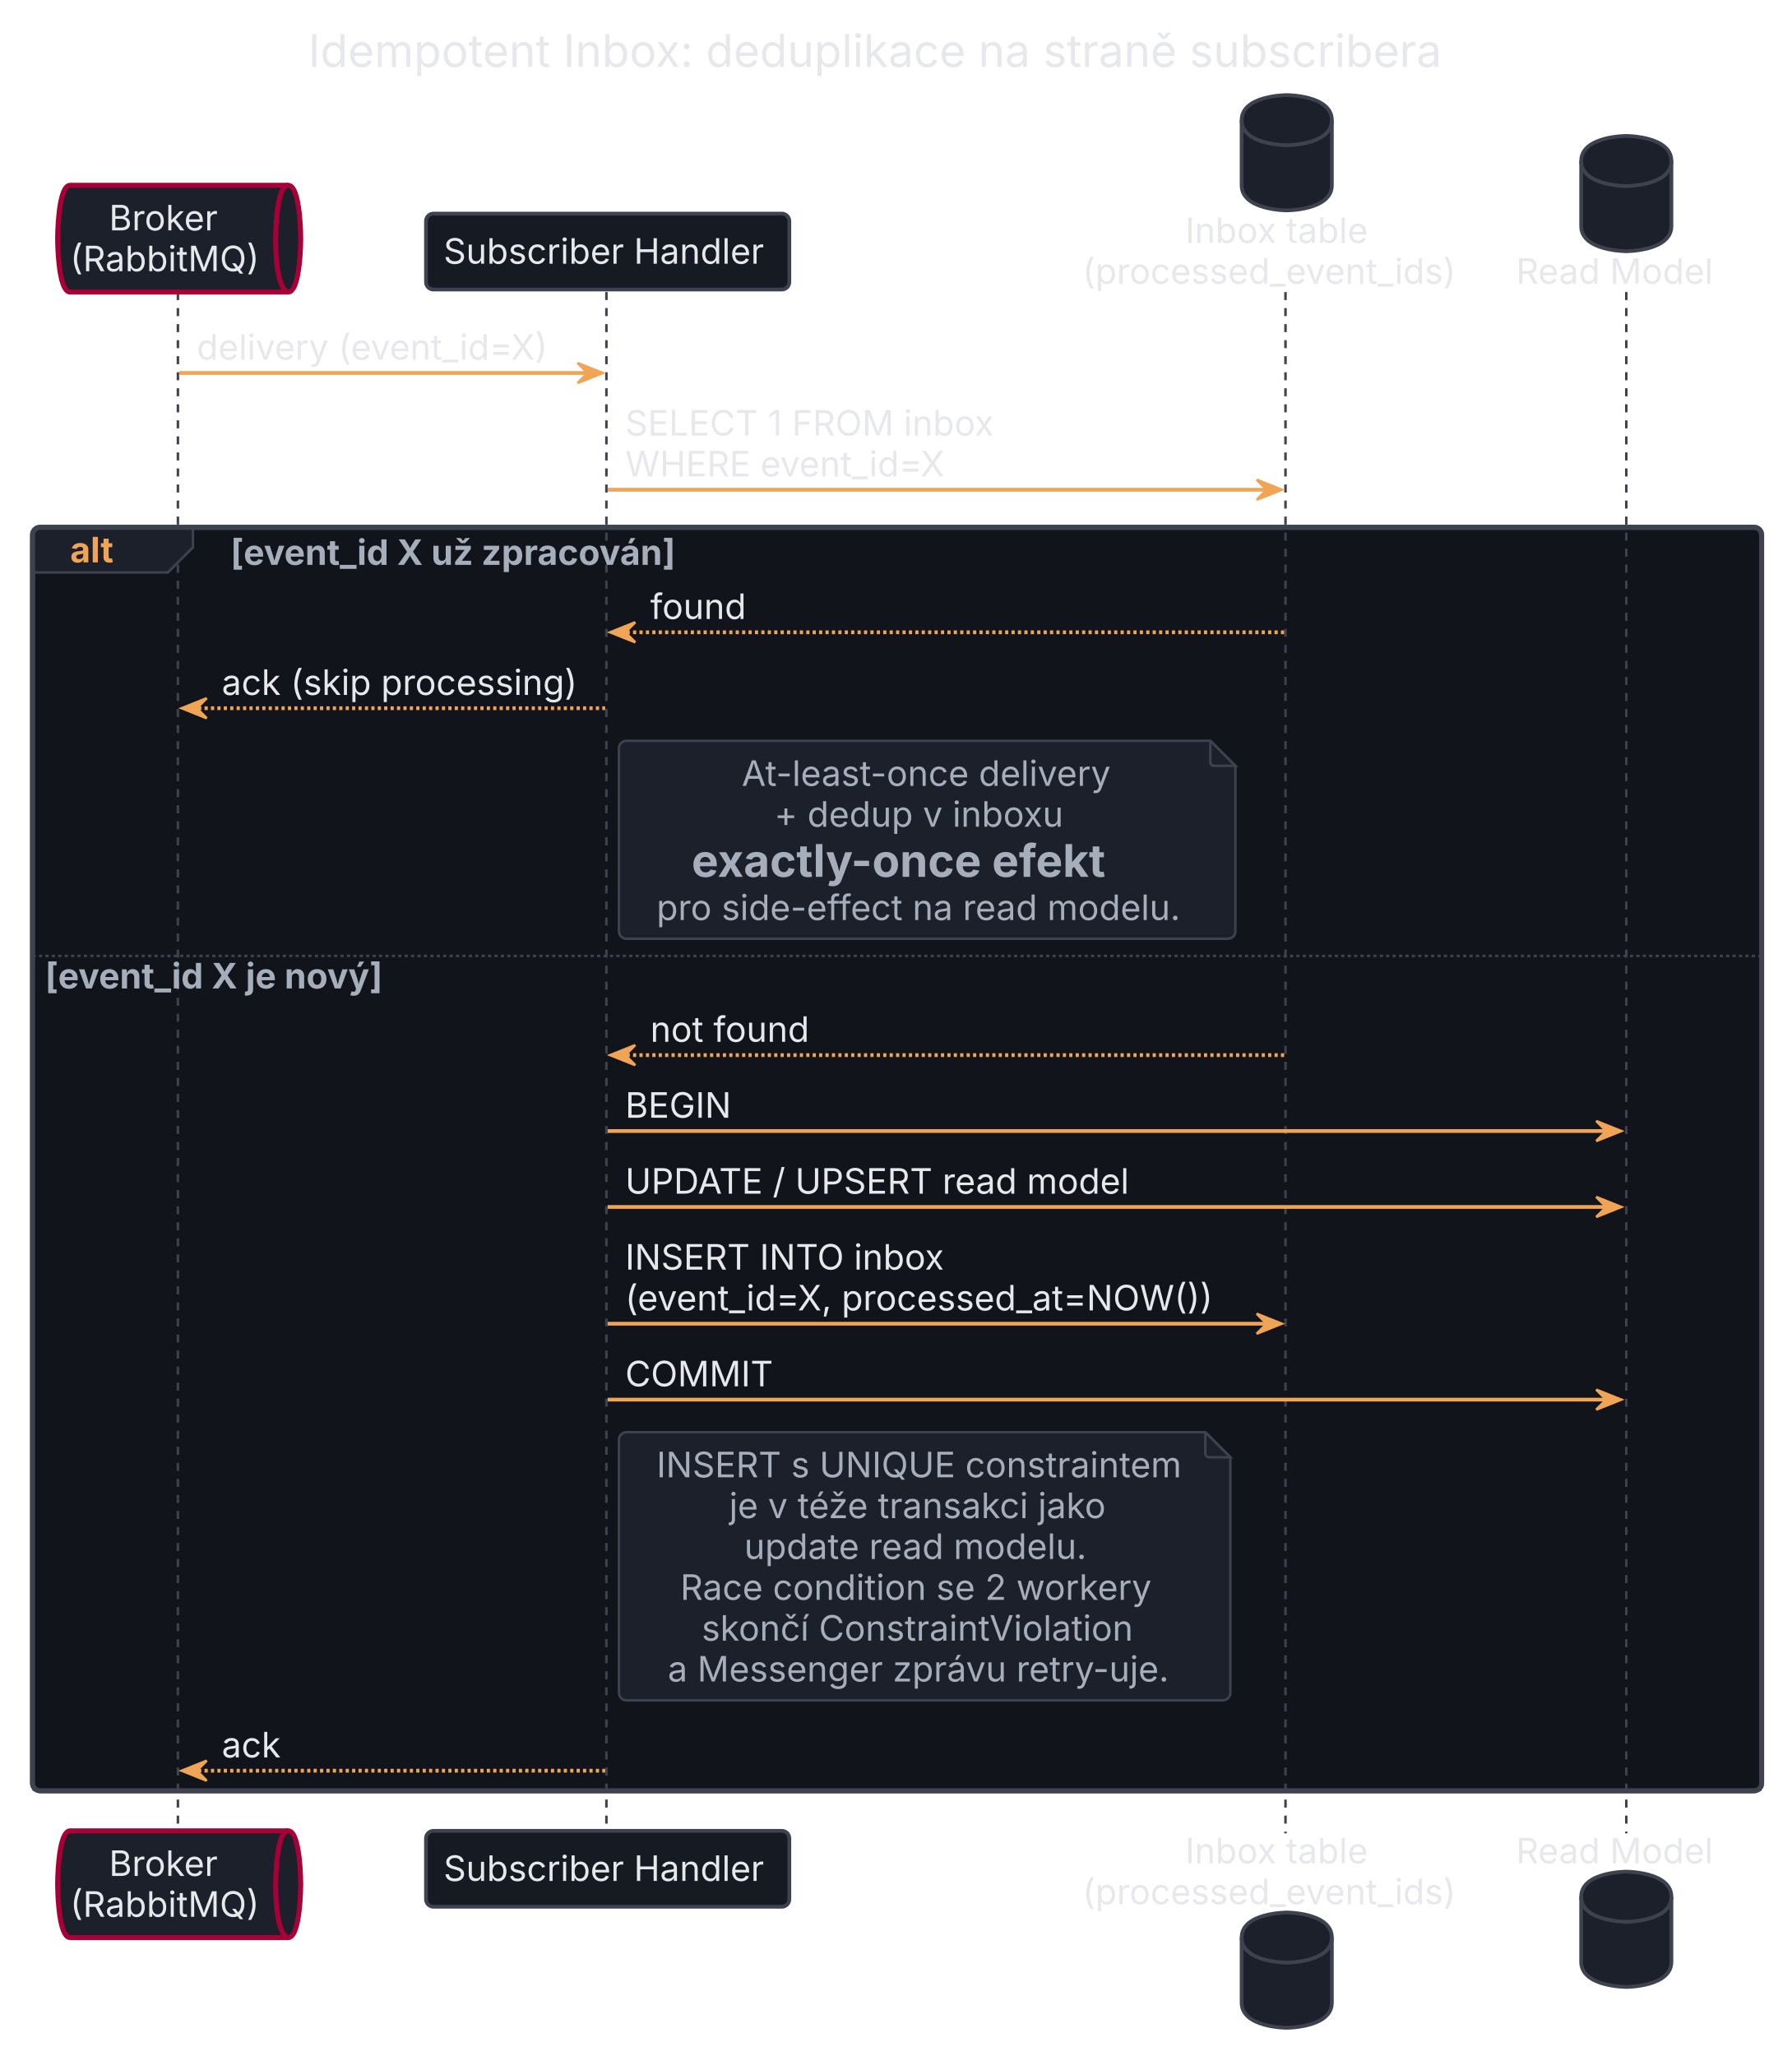
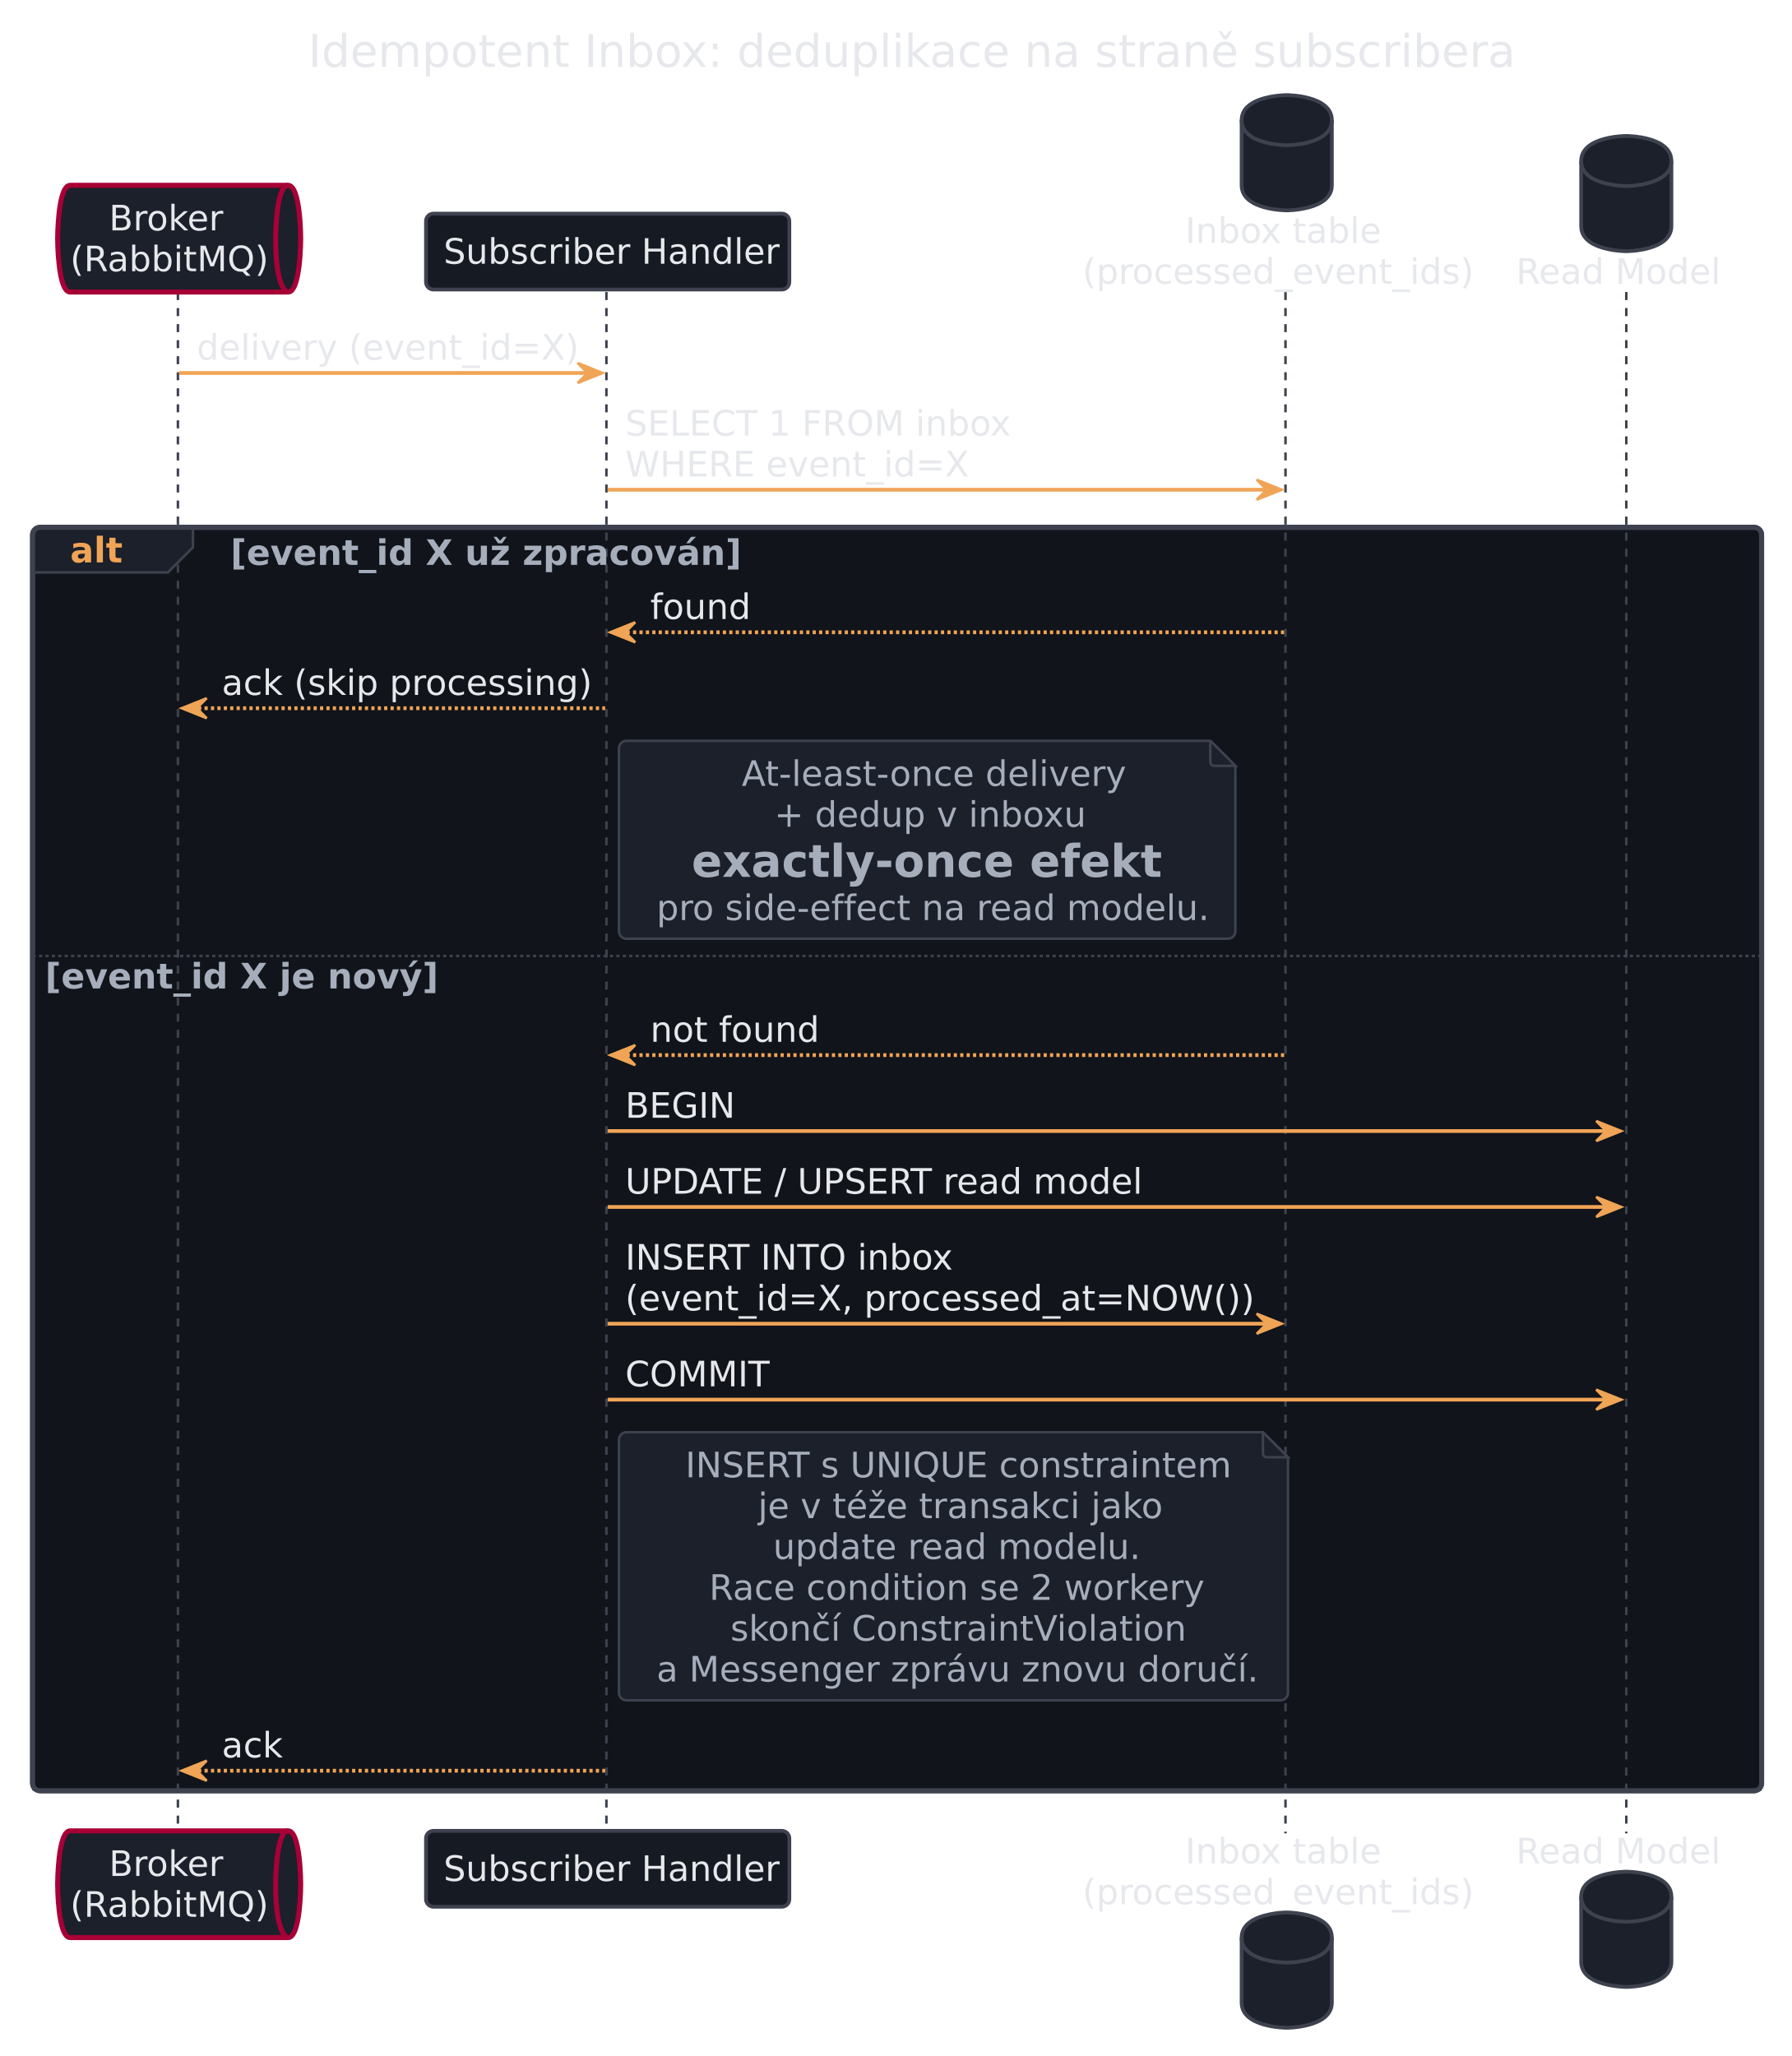
<svg xmlns="http://www.w3.org/2000/svg" contentScriptType="application/ecmascript" contentStyleType="text/css" height="1282.812px" preserveAspectRatio="none" style="width:1117px;height:1282px;background:#11141A;" version="1.1" viewBox="0 0 1117 1282" width="1117.188px" zoomAndPan="magnify">
  <defs />
  <g>
-     <text fill="#E6E8EC" font-family="Inter, ui-sans-serif, system-ui, -apple-system, sans-serif" font-size="28.125" lengthAdjust="spacingAndGlyphs" textLength="734.375" x="192.188" y="41.731">Idempotent Inbox: deduplikace na straně subscribera</text>
+     <text fill="#E6E8EC" font-family="DejaVu Sans" font-size="28.125" lengthAdjust="spacingAndGlyphs" textLength="734.375" x="192.188" y="41.731">Idempotent Inbox: deduplikace na straně subscribera</text>
    <rect fill="#11141A" height="787.793" rx="4.688" ry="4.688" style="stroke: #3D424E; stroke-width: 3.125;" width="1078.125" x="20.312" y="328.809" />
    <rect fill="#11141A" height="522.119" style="stroke: none; stroke-width: 1.562;" width="1078.125" x="20.312" y="594.482" />
    <line style="stroke: #3D424E; stroke-width: 1.562; stroke-dasharray: 5.0,5.0;" x1="110.938" x2="110.938" y1="182.105" y2="1143.164" />
    <line style="stroke: #3D424E; stroke-width: 1.562; stroke-dasharray: 5.0,5.0;" x1="378.125" x2="378.125" y1="182.105" y2="1143.164" />
    <line style="stroke: #3D424E; stroke-width: 1.562; stroke-dasharray: 5.0,5.0;" x1="801.562" x2="801.562" y1="182.105" y2="1143.164" />
    <line style="stroke: #3D424E; stroke-width: 1.562; stroke-dasharray: 5.0,5.0;" x1="1014.062" x2="1014.062" y1="182.105" y2="1143.164" />
    <path d="M43.75,115.552 L179.688,115.552 C187.5,115.552 187.5,148.828 187.5,148.828 C187.5,148.828 187.5,182.105 179.688,182.105 L43.75,182.105 C35.938,182.105 35.938,148.828 35.938,148.828 C35.938,148.828 35.938,115.552 43.75,115.552 " fill="#1B202A" style="stroke: #A80036; stroke-width: 3.125;" />
    <path d="M179.688,115.552 C171.875,115.552 171.875,148.828 171.875,148.828 C171.875,182.105 179.688,182.105 179.688,182.105 " fill="none" style="stroke: #A80036; stroke-width: 3.125;" />
-     <text fill="#E6E8EC" font-family="Inter, ui-sans-serif, system-ui, -apple-system, sans-serif" font-size="21.875" lengthAdjust="spacingAndGlyphs" textLength="71.875" x="67.969" y="143.669">Broker</text>
-     <text fill="#E6E8EC" font-family="Inter, ui-sans-serif, system-ui, -apple-system, sans-serif" font-size="21.875" lengthAdjust="spacingAndGlyphs" textLength="120.312" x="43.75" y="169.133">(RabbitMQ)</text>
+     <text fill="#E6E8EC" font-family="DejaVu Sans" font-size="21.875" lengthAdjust="spacingAndGlyphs" textLength="71.875" x="67.969" y="143.669">Broker</text>
+     <text fill="#E6E8EC" font-family="DejaVu Sans" font-size="21.875" lengthAdjust="spacingAndGlyphs" textLength="120.312" x="43.75" y="169.133">(RabbitMQ)</text>
    <path d="M43.75,1141.602 L179.688,1141.602 C187.5,1141.602 187.5,1174.878 187.5,1174.878 C187.5,1174.878 187.5,1208.154 179.688,1208.154 L43.75,1208.154 C35.938,1208.154 35.938,1174.878 35.938,1174.878 C35.938,1174.878 35.938,1141.602 43.75,1141.602 " fill="#1B202A" style="stroke: #A80036; stroke-width: 3.125;" />
    <path d="M179.688,1141.602 C171.875,1141.602 171.875,1174.878 171.875,1174.878 C171.875,1208.154 179.688,1208.154 179.688,1208.154 " fill="none" style="stroke: #A80036; stroke-width: 3.125;" />
-     <text fill="#E6E8EC" font-family="Inter, ui-sans-serif, system-ui, -apple-system, sans-serif" font-size="21.875" lengthAdjust="spacingAndGlyphs" textLength="71.875" x="67.969" y="1169.719">Broker</text>
-     <text fill="#E6E8EC" font-family="Inter, ui-sans-serif, system-ui, -apple-system, sans-serif" font-size="21.875" lengthAdjust="spacingAndGlyphs" textLength="120.312" x="43.75" y="1195.183">(RabbitMQ)</text>
+     <text fill="#E6E8EC" font-family="DejaVu Sans" font-size="21.875" lengthAdjust="spacingAndGlyphs" textLength="71.875" x="67.969" y="1169.719">Broker</text>
+     <text fill="#E6E8EC" font-family="DejaVu Sans" font-size="21.875" lengthAdjust="spacingAndGlyphs" textLength="120.312" x="43.75" y="1195.183">(RabbitMQ)</text>
    <rect fill="#161A22" height="47.339" rx="4.688" ry="4.688" style="stroke: #3D424E; stroke-width: 2.344;" width="226.562" x="265.625" y="133.203" />
-     <text fill="#E6E8EC" font-family="Inter, ui-sans-serif, system-ui, -apple-system, sans-serif" font-size="21.875" lengthAdjust="spacingAndGlyphs" textLength="204.688" x="276.562" y="164.446">Subscriber Handler</text>
+     <text fill="#E6E8EC" font-family="DejaVu Sans" font-size="21.875" lengthAdjust="spacingAndGlyphs" textLength="204.688" x="276.562" y="164.446">Subscriber Handler</text>
    <rect fill="#161A22" height="47.339" rx="4.688" ry="4.688" style="stroke: #3D424E; stroke-width: 2.344;" width="226.562" x="265.625" y="1141.602" />
-     <text fill="#E6E8EC" font-family="Inter, ui-sans-serif, system-ui, -apple-system, sans-serif" font-size="21.875" lengthAdjust="spacingAndGlyphs" textLength="204.688" x="276.562" y="1172.844">Subscriber Handler</text>
-     <text fill="#E6E8EC" font-family="Inter, ui-sans-serif, system-ui, -apple-system, sans-serif" font-size="21.875" lengthAdjust="spacingAndGlyphs" textLength="117.188" x="739.062" y="151.482">Inbox table</text>
-     <text fill="#E6E8EC" font-family="Inter, ui-sans-serif, system-ui, -apple-system, sans-serif" font-size="21.875" lengthAdjust="spacingAndGlyphs" textLength="245.312" x="675" y="176.946">(processed_event_ids)</text>
+     <text fill="#E6E8EC" font-family="DejaVu Sans" font-size="21.875" lengthAdjust="spacingAndGlyphs" textLength="204.688" x="276.562" y="1172.844">Subscriber Handler</text>
+     <text fill="#E6E8EC" font-family="DejaVu Sans" font-size="21.875" lengthAdjust="spacingAndGlyphs" textLength="117.188" x="739.062" y="151.482">Inbox table</text>
+     <text fill="#E6E8EC" font-family="DejaVu Sans" font-size="21.875" lengthAdjust="spacingAndGlyphs" textLength="245.312" x="675" y="176.946">(processed_event_ids)</text>
    <path d="M774.219,74.927 C774.219,59.302 802.344,59.302 802.344,59.302 C802.344,59.302 830.469,59.302 830.469,74.927 L830.469,115.552 C830.469,131.177 802.344,131.177 802.344,131.177 C802.344,131.177 774.219,131.177 774.219,115.552 L774.219,74.927 " fill="#1B202A" style="stroke: #3D424E; stroke-width: 2.344;" />
    <path d="M774.219,74.927 C774.219,90.552 802.344,90.552 802.344,90.552 C802.344,90.552 830.469,90.552 830.469,74.927 " fill="none" style="stroke: #3D424E; stroke-width: 2.344;" />
-     <text fill="#E6E8EC" font-family="Inter, ui-sans-serif, system-ui, -apple-system, sans-serif" font-size="21.875" lengthAdjust="spacingAndGlyphs" textLength="117.188" x="739.062" y="1161.906">Inbox table</text>
-     <text fill="#E6E8EC" font-family="Inter, ui-sans-serif, system-ui, -apple-system, sans-serif" font-size="21.875" lengthAdjust="spacingAndGlyphs" textLength="245.312" x="675" y="1187.37">(processed_event_ids)</text>
+     <text fill="#E6E8EC" font-family="DejaVu Sans" font-size="21.875" lengthAdjust="spacingAndGlyphs" textLength="117.188" x="739.062" y="1161.906">Inbox table</text>
+     <text fill="#E6E8EC" font-family="DejaVu Sans" font-size="21.875" lengthAdjust="spacingAndGlyphs" textLength="245.312" x="675" y="1187.37">(processed_event_ids)</text>
    <path d="M774.219,1208.154 C774.219,1192.529 802.344,1192.529 802.344,1192.529 C802.344,1192.529 830.469,1192.529 830.469,1208.154 L830.469,1248.779 C830.469,1264.404 802.344,1264.404 802.344,1264.404 C802.344,1264.404 774.219,1264.404 774.219,1248.779 L774.219,1208.154 " fill="#1B202A" style="stroke: #3D424E; stroke-width: 2.344;" />
    <path d="M774.219,1208.154 C774.219,1223.779 802.344,1223.779 802.344,1223.779 C802.344,1223.779 830.469,1223.779 830.469,1208.154 " fill="none" style="stroke: #3D424E; stroke-width: 2.344;" />
-     <text fill="#E6E8EC" font-family="Inter, ui-sans-serif, system-ui, -apple-system, sans-serif" font-size="21.875" lengthAdjust="spacingAndGlyphs" textLength="128.125" x="945.312" y="176.946">Read Model</text>
+     <text fill="#E6E8EC" font-family="DejaVu Sans" font-size="21.875" lengthAdjust="spacingAndGlyphs" textLength="128.125" x="945.312" y="176.946">Read Model</text>
    <path d="M985.938,100.391 C985.938,84.766 1014.062,84.766 1014.062,84.766 C1014.062,84.766 1042.188,84.766 1042.188,100.391 L1042.188,141.016 C1042.188,156.641 1014.062,156.641 1014.062,156.641 C1014.062,156.641 985.938,156.641 985.938,141.016 L985.938,100.391 " fill="#1B202A" style="stroke: #3D424E; stroke-width: 2.344;" />
    <path d="M985.938,100.391 C985.938,116.016 1014.062,116.016 1014.062,116.016 C1014.062,116.016 1042.188,116.016 1042.188,100.391 " fill="none" style="stroke: #3D424E; stroke-width: 2.344;" />
-     <text fill="#E6E8EC" font-family="Inter, ui-sans-serif, system-ui, -apple-system, sans-serif" font-size="21.875" lengthAdjust="spacingAndGlyphs" textLength="128.125" x="945.312" y="1161.906">Read Model</text>
+     <text fill="#E6E8EC" font-family="DejaVu Sans" font-size="21.875" lengthAdjust="spacingAndGlyphs" textLength="128.125" x="945.312" y="1161.906">Read Model</text>
    <path d="M985.938,1182.69 C985.938,1167.065 1014.062,1167.065 1014.062,1167.065 C1014.062,1167.065 1042.188,1167.065 1042.188,1182.69 L1042.188,1223.315 C1042.188,1238.94 1014.062,1238.94 1014.062,1238.94 C1014.062,1238.94 985.938,1238.94 985.938,1223.315 L985.938,1182.69 " fill="#1B202A" style="stroke: #3D424E; stroke-width: 2.344;" />
    <path d="M985.938,1182.69 C985.938,1198.315 1014.062,1198.315 1014.062,1198.315 C1014.062,1198.315 1042.188,1198.315 1042.188,1182.69 " fill="none" style="stroke: #3D424E; stroke-width: 2.344;" />
    <polygon fill="#F0A456" points="360.156,226.318,375.781,232.568,360.156,238.818,366.406,232.568" style="stroke: #F0A456; stroke-width: 1.562;" />
    <line style="stroke: #F0A456; stroke-width: 2.344;" x1="111.719" x2="369.531" y1="232.568" y2="232.568" />
-     <text fill="#E6E8EC" font-family="Inter, ui-sans-serif, system-ui, -apple-system, sans-serif" font-size="21.875" lengthAdjust="spacingAndGlyphs" textLength="226.562" x="122.656" y="224.284">delivery (event_id=X)</text>
+     <text fill="#E6E8EC" font-family="DejaVu Sans" font-size="21.875" lengthAdjust="spacingAndGlyphs" textLength="226.562" x="122.656" y="224.284">delivery (event_id=X)</text>
    <polygon fill="#F0A456" points="783.594,299.121,799.219,305.371,783.594,311.621,789.844,305.371" style="stroke: #F0A456; stroke-width: 1.562;" />
    <line style="stroke: #F0A456; stroke-width: 2.344;" x1="378.906" x2="792.969" y1="305.371" y2="305.371" />
-     <text fill="#E6E8EC" font-family="Inter, ui-sans-serif, system-ui, -apple-system, sans-serif" font-size="21.875" lengthAdjust="spacingAndGlyphs" textLength="237.5" x="389.844" y="271.623">SELECT 1 FROM inbox</text>
-     <text fill="#E6E8EC" font-family="Inter, ui-sans-serif, system-ui, -apple-system, sans-serif" font-size="21.875" lengthAdjust="spacingAndGlyphs" textLength="209.375" x="389.844" y="297.087">WHERE event_id=X</text>
+     <text fill="#E6E8EC" font-family="DejaVu Sans" font-size="21.875" lengthAdjust="spacingAndGlyphs" textLength="237.5" x="389.844" y="271.623">SELECT 1 FROM inbox</text>
+     <text fill="#E6E8EC" font-family="DejaVu Sans" font-size="21.875" lengthAdjust="spacingAndGlyphs" textLength="209.375" x="389.844" y="297.087">WHERE event_id=X</text>
    <path d="M25,328.809 L120.312,328.809 L120.312,341.309 L104.688,356.934 L20.312,356.934 L20.312,333.496 " fill="#1B202A" style="stroke: #3D424E; stroke-width: 1.562;" />
    <rect fill="none" height="787.793" rx="4.688" ry="4.688" style="stroke: #3D424E; stroke-width: 3.125;" width="1078.125" x="20.312" y="328.809" />
-     <text fill="#F0A456" font-family="Inter, ui-sans-serif, system-ui, -apple-system, sans-serif" font-size="21.875" font-weight="bold" lengthAdjust="spacingAndGlyphs" textLength="29.688" x="43.75" y="350.676">alt</text>
-     <text fill="#A6ADBB" font-family="Inter, ui-sans-serif, system-ui, -apple-system, sans-serif" font-size="21.875" font-weight="bold" lengthAdjust="spacingAndGlyphs" textLength="318.75" x="143.75" y="352.238">[event_id X už zpracován]</text>
+     <text fill="#F0A456" font-family="DejaVu Sans" font-size="21.875" font-weight="bold" lengthAdjust="spacingAndGlyphs" textLength="29.688" x="43.75" y="350.676">alt</text>
+     <text fill="#A6ADBB" font-family="DejaVu Sans" font-size="21.875" font-weight="bold" lengthAdjust="spacingAndGlyphs" textLength="318.75" x="143.75" y="352.238">[event_id X už zpracován]</text>
    <polygon fill="#F0A456" points="396.094,388.013,380.469,394.263,396.094,400.513,389.844,394.263" style="stroke: #F0A456; stroke-width: 1.562;" />
    <line style="stroke: #F0A456; stroke-width: 2.344; stroke-dasharray: 2.0,2.0;" x1="386.719" x2="800.781" y1="394.263" y2="394.263" />
-     <text fill="#E6E8EC" font-family="Inter, ui-sans-serif, system-ui, -apple-system, sans-serif" font-size="21.875" lengthAdjust="spacingAndGlyphs" textLength="62.5" x="405.469" y="385.979">found</text>
+     <text fill="#E6E8EC" font-family="DejaVu Sans" font-size="21.875" lengthAdjust="spacingAndGlyphs" textLength="62.5" x="405.469" y="385.979">found</text>
    <polygon fill="#F0A456" points="128.906,435.352,113.281,441.602,128.906,447.852,122.656,441.602" style="stroke: #F0A456; stroke-width: 1.562;" />
    <line style="stroke: #F0A456; stroke-width: 2.344; stroke-dasharray: 2.0,2.0;" x1="119.531" x2="377.344" y1="441.602" y2="441.602" />
-     <text fill="#E6E8EC" font-family="Inter, ui-sans-serif, system-ui, -apple-system, sans-serif" font-size="21.875" lengthAdjust="spacingAndGlyphs" textLength="229.688" x="138.281" y="433.318">ack (skip processing)</text>
+     <text fill="#E6E8EC" font-family="DejaVu Sans" font-size="21.875" lengthAdjust="spacingAndGlyphs" textLength="229.688" x="138.281" y="433.318">ack (skip processing)</text>
    <path d="M385.938,466.602 L385.938,580.664 A4.688,4.688 0 0 0 390.625,585.352 L765.625,585.352 A4.688,4.688 0 0 0 770.312,580.664 L770.312,477.539 L754.688,461.914 L390.625,461.914 A4.688,4.688 0 0 0 385.938,466.602 " fill="#1B202A" style="stroke: #3D424E; stroke-width: 1.562;" />
    <path d="M754.688,461.914 L754.688,475.195 A2.344,2.344 0 0 0 757.031,477.539 L770.312,477.539 L754.688,461.914 " fill="#1B202A" style="stroke: #3D424E; stroke-width: 1.562;" />
-     <text fill="#A6ADBB" font-family="Inter, ui-sans-serif, system-ui, -apple-system, sans-serif" font-size="21.875" lengthAdjust="spacingAndGlyphs" textLength="231.25" x="462.5" y="490.031">At-least-once delivery</text>
-     <text fill="#A6ADBB" font-family="Inter, ui-sans-serif, system-ui, -apple-system, sans-serif" font-size="21.875" lengthAdjust="spacingAndGlyphs" textLength="190.625" x="482.812" y="515.495">+ dedup v inboxu</text>
-     <text fill="#A6ADBB" font-family="Inter, ui-sans-serif, system-ui, -apple-system, sans-serif" font-size="28.125" font-weight="bold" lengthAdjust="spacingAndGlyphs" textLength="293.75" x="431.25" y="546.761">exactly-once efekt</text>
-     <text fill="#A6ADBB" font-family="Inter, ui-sans-serif, system-ui, -apple-system, sans-serif" font-size="21.875" lengthAdjust="spacingAndGlyphs" textLength="337.5" x="409.375" y="573.698">pro side-effect na read modelu.</text>
+     <text fill="#A6ADBB" font-family="DejaVu Sans" font-size="21.875" lengthAdjust="spacingAndGlyphs" textLength="231.25" x="462.5" y="490.031">At-least-once delivery</text>
+     <text fill="#A6ADBB" font-family="DejaVu Sans" font-size="21.875" lengthAdjust="spacingAndGlyphs" textLength="190.625" x="482.812" y="515.495">+ dedup v inboxu</text>
+     <text fill="#A6ADBB" font-family="DejaVu Sans" font-size="28.125" font-weight="bold" lengthAdjust="spacingAndGlyphs" textLength="293.75" x="431.25" y="546.761">exactly-once efekt</text>
+     <text fill="#A6ADBB" font-family="DejaVu Sans" font-size="21.875" lengthAdjust="spacingAndGlyphs" textLength="337.5" x="409.375" y="573.698">pro side-effect na read modelu.</text>
    <line style="stroke: #3D424E; stroke-width: 1.562; stroke-dasharray: 2.0,2.0;" x1="20.312" x2="1098.438" y1="596.045" y2="596.045" />
-     <text fill="#A6ADBB" font-family="Inter, ui-sans-serif, system-ui, -apple-system, sans-serif" font-size="21.875" font-weight="bold" lengthAdjust="spacingAndGlyphs" textLength="242.188" x="28.125" y="616.35">[event_id X je nový]</text>
+     <text fill="#A6ADBB" font-family="DejaVu Sans" font-size="21.875" font-weight="bold" lengthAdjust="spacingAndGlyphs" textLength="242.188" x="28.125" y="616.35">[event_id X je nový]</text>
    <polygon fill="#F0A456" points="396.094,651.66,380.469,657.91,396.094,664.16,389.844,657.91" style="stroke: #F0A456; stroke-width: 1.562;" />
    <line style="stroke: #F0A456; stroke-width: 2.344; stroke-dasharray: 2.0,2.0;" x1="386.719" x2="800.781" y1="657.91" y2="657.91" />
-     <text fill="#E6E8EC" font-family="Inter, ui-sans-serif, system-ui, -apple-system, sans-serif" font-size="21.875" lengthAdjust="spacingAndGlyphs" textLength="104.688" x="405.469" y="649.626">not found</text>
+     <text fill="#E6E8EC" font-family="DejaVu Sans" font-size="21.875" lengthAdjust="spacingAndGlyphs" textLength="104.688" x="405.469" y="649.626">not found</text>
    <polygon fill="#F0A456" points="995.312,698.999,1010.938,705.249,995.312,711.499,1001.562,705.249" style="stroke: #F0A456; stroke-width: 1.562;" />
    <line style="stroke: #F0A456; stroke-width: 2.344;" x1="378.906" x2="1004.688" y1="705.249" y2="705.249" />
-     <text fill="#E6E8EC" font-family="Inter, ui-sans-serif, system-ui, -apple-system, sans-serif" font-size="21.875" lengthAdjust="spacingAndGlyphs" textLength="67.188" x="389.844" y="696.965">BEGIN</text>
+     <text fill="#E6E8EC" font-family="DejaVu Sans" font-size="21.875" lengthAdjust="spacingAndGlyphs" textLength="67.188" x="389.844" y="696.965">BEGIN</text>
    <polygon fill="#F0A456" points="995.312,746.338,1010.938,752.588,995.312,758.838,1001.562,752.588" style="stroke: #F0A456; stroke-width: 1.562;" />
    <line style="stroke: #F0A456; stroke-width: 2.344;" x1="378.906" x2="1004.688" y1="752.588" y2="752.588" />
-     <text fill="#E6E8EC" font-family="Inter, ui-sans-serif, system-ui, -apple-system, sans-serif" font-size="21.875" lengthAdjust="spacingAndGlyphs" textLength="325" x="389.844" y="744.304">UPDATE / UPSERT read model</text>
+     <text fill="#E6E8EC" font-family="DejaVu Sans" font-size="21.875" lengthAdjust="spacingAndGlyphs" textLength="325" x="389.844" y="744.304">UPDATE / UPSERT read model</text>
    <polygon fill="#F0A456" points="783.594,819.141,799.219,825.391,783.594,831.641,789.844,825.391" style="stroke: #F0A456; stroke-width: 1.562;" />
    <line style="stroke: #F0A456; stroke-width: 2.344;" x1="378.906" x2="792.969" y1="825.391" y2="825.391" />
-     <text fill="#E6E8EC" font-family="Inter, ui-sans-serif, system-ui, -apple-system, sans-serif" font-size="21.875" lengthAdjust="spacingAndGlyphs" textLength="200" x="389.844" y="791.643">INSERT INTO inbox</text>
-     <text fill="#E6E8EC" font-family="Inter, ui-sans-serif, system-ui, -apple-system, sans-serif" font-size="21.875" lengthAdjust="spacingAndGlyphs" textLength="385.938" x="389.844" y="817.107">(event_id=X, processed_at=NOW())</text>
+     <text fill="#E6E8EC" font-family="DejaVu Sans" font-size="21.875" lengthAdjust="spacingAndGlyphs" textLength="200" x="389.844" y="791.643">INSERT INTO inbox</text>
+     <text fill="#E6E8EC" font-family="DejaVu Sans" font-size="21.875" lengthAdjust="spacingAndGlyphs" textLength="385.938" x="389.844" y="817.107">(event_id=X, processed_at=NOW())</text>
    <polygon fill="#F0A456" points="995.312,866.48,1010.938,872.73,995.312,878.98,1001.562,872.73" style="stroke: #F0A456; stroke-width: 1.562;" />
    <line style="stroke: #F0A456; stroke-width: 2.344;" x1="378.906" x2="1004.688" y1="872.73" y2="872.73" />
-     <text fill="#E6E8EC" font-family="Inter, ui-sans-serif, system-ui, -apple-system, sans-serif" font-size="21.875" lengthAdjust="spacingAndGlyphs" textLength="89.062" x="389.844" y="864.446">COMMIT</text>
-     <path d="M385.938,897.73 L385.938,1055.542 A4.688,4.688 0 0 0 390.625,1060.229 L762.5,1060.229 A4.688,4.688 0 0 0 767.188,1055.542 L767.188,908.667 L751.562,893.042 L390.625,893.042 A4.688,4.688 0 0 0 385.938,897.73 " fill="#1B202A" style="stroke: #3D424E; stroke-width: 1.562;" />
-     <path d="M751.562,893.042 L751.562,906.323 A2.344,2.344 0 0 0 753.906,908.667 L767.188,908.667 L751.562,893.042 " fill="#1B202A" style="stroke: #3D424E; stroke-width: 1.562;" />
-     <text fill="#A6ADBB" font-family="Inter, ui-sans-serif, system-ui, -apple-system, sans-serif" font-size="21.875" lengthAdjust="spacingAndGlyphs" textLength="334.375" x="409.375" y="921.159">INSERT s UNIQUE constraintem</text>
-     <text fill="#A6ADBB" font-family="Inter, ui-sans-serif, system-ui, -apple-system, sans-serif" font-size="21.875" lengthAdjust="spacingAndGlyphs" textLength="243.75" x="454.688" y="946.623">je v téže transakci jako</text>
-     <text fill="#A6ADBB" font-family="Inter, ui-sans-serif, system-ui, -apple-system, sans-serif" font-size="21.875" lengthAdjust="spacingAndGlyphs" textLength="225" x="464.062" y="972.087">update read modelu.</text>
-     <text fill="#A6ADBB" font-family="Inter, ui-sans-serif, system-ui, -apple-system, sans-serif" font-size="21.875" lengthAdjust="spacingAndGlyphs" textLength="304.688" x="424.219" y="997.551">Race condition se 2 workery</text>
-     <text fill="#A6ADBB" font-family="Inter, ui-sans-serif, system-ui, -apple-system, sans-serif" font-size="21.875" lengthAdjust="spacingAndGlyphs" textLength="278.125" x="437.5" y="1023.015">skončí ConstraintViolation</text>
-     <text fill="#A6ADBB" font-family="Inter, ui-sans-serif, system-ui, -apple-system, sans-serif" font-size="21.875" lengthAdjust="spacingAndGlyphs" textLength="320.312" x="416.406" y="1048.479">a Messenger zprávu retry-uje.</text>
+     <text fill="#E6E8EC" font-family="DejaVu Sans" font-size="21.875" lengthAdjust="spacingAndGlyphs" textLength="89.062" x="389.844" y="864.446">COMMIT</text>
+     <path d="M385.938,897.73 L385.938,1055.542 A4.688,4.688 0 0 0 390.625,1060.229 L798.438,1060.229 A4.688,4.688 0 0 0 803.125,1055.542 L803.125,908.667 L787.5,893.042 L390.625,893.042 A4.688,4.688 0 0 0 385.938,897.73 " fill="#1B202A" style="stroke: #3D424E; stroke-width: 1.562;" />
+     <path d="M787.5,893.042 L787.5,906.323 A2.344,2.344 0 0 0 789.844,908.667 L803.125,908.667 L787.5,893.042 " fill="#1B202A" style="stroke: #3D424E; stroke-width: 1.562;" />
+     <text fill="#A6ADBB" font-family="DejaVu Sans" font-size="21.875" lengthAdjust="spacingAndGlyphs" textLength="334.375" x="427.344" y="921.159">INSERT s UNIQUE constraintem</text>
+     <text fill="#A6ADBB" font-family="DejaVu Sans" font-size="21.875" lengthAdjust="spacingAndGlyphs" textLength="243.75" x="472.656" y="946.623">je v téže transakci jako</text>
+     <text fill="#A6ADBB" font-family="DejaVu Sans" font-size="21.875" lengthAdjust="spacingAndGlyphs" textLength="225" x="482.031" y="972.087">update read modelu.</text>
+     <text fill="#A6ADBB" font-family="DejaVu Sans" font-size="21.875" lengthAdjust="spacingAndGlyphs" textLength="304.688" x="442.188" y="997.551">Race condition se 2 workery</text>
+     <text fill="#A6ADBB" font-family="DejaVu Sans" font-size="21.875" lengthAdjust="spacingAndGlyphs" textLength="278.125" x="455.469" y="1023.015">skončí ConstraintViolation</text>
+     <text fill="#A6ADBB" font-family="DejaVu Sans" font-size="21.875" lengthAdjust="spacingAndGlyphs" textLength="370.312" x="409.375" y="1048.479">a Messenger zprávu znovu doručí.</text>
    <polygon fill="#F0A456" points="128.906,1097.852,113.281,1104.102,128.906,1110.352,122.656,1104.102" style="stroke: #F0A456; stroke-width: 1.562;" />
    <line style="stroke: #F0A456; stroke-width: 2.344; stroke-dasharray: 2.0,2.0;" x1="119.531" x2="377.344" y1="1104.102" y2="1104.102" />
-     <text fill="#E6E8EC" font-family="Inter, ui-sans-serif, system-ui, -apple-system, sans-serif" font-size="21.875" lengthAdjust="spacingAndGlyphs" textLength="37.5" x="138.281" y="1095.818">ack</text>
+     <text fill="#E6E8EC" font-family="DejaVu Sans" font-size="21.875" lengthAdjust="spacingAndGlyphs" textLength="37.5" x="138.281" y="1095.818">ack</text>
  </g>
</svg>
